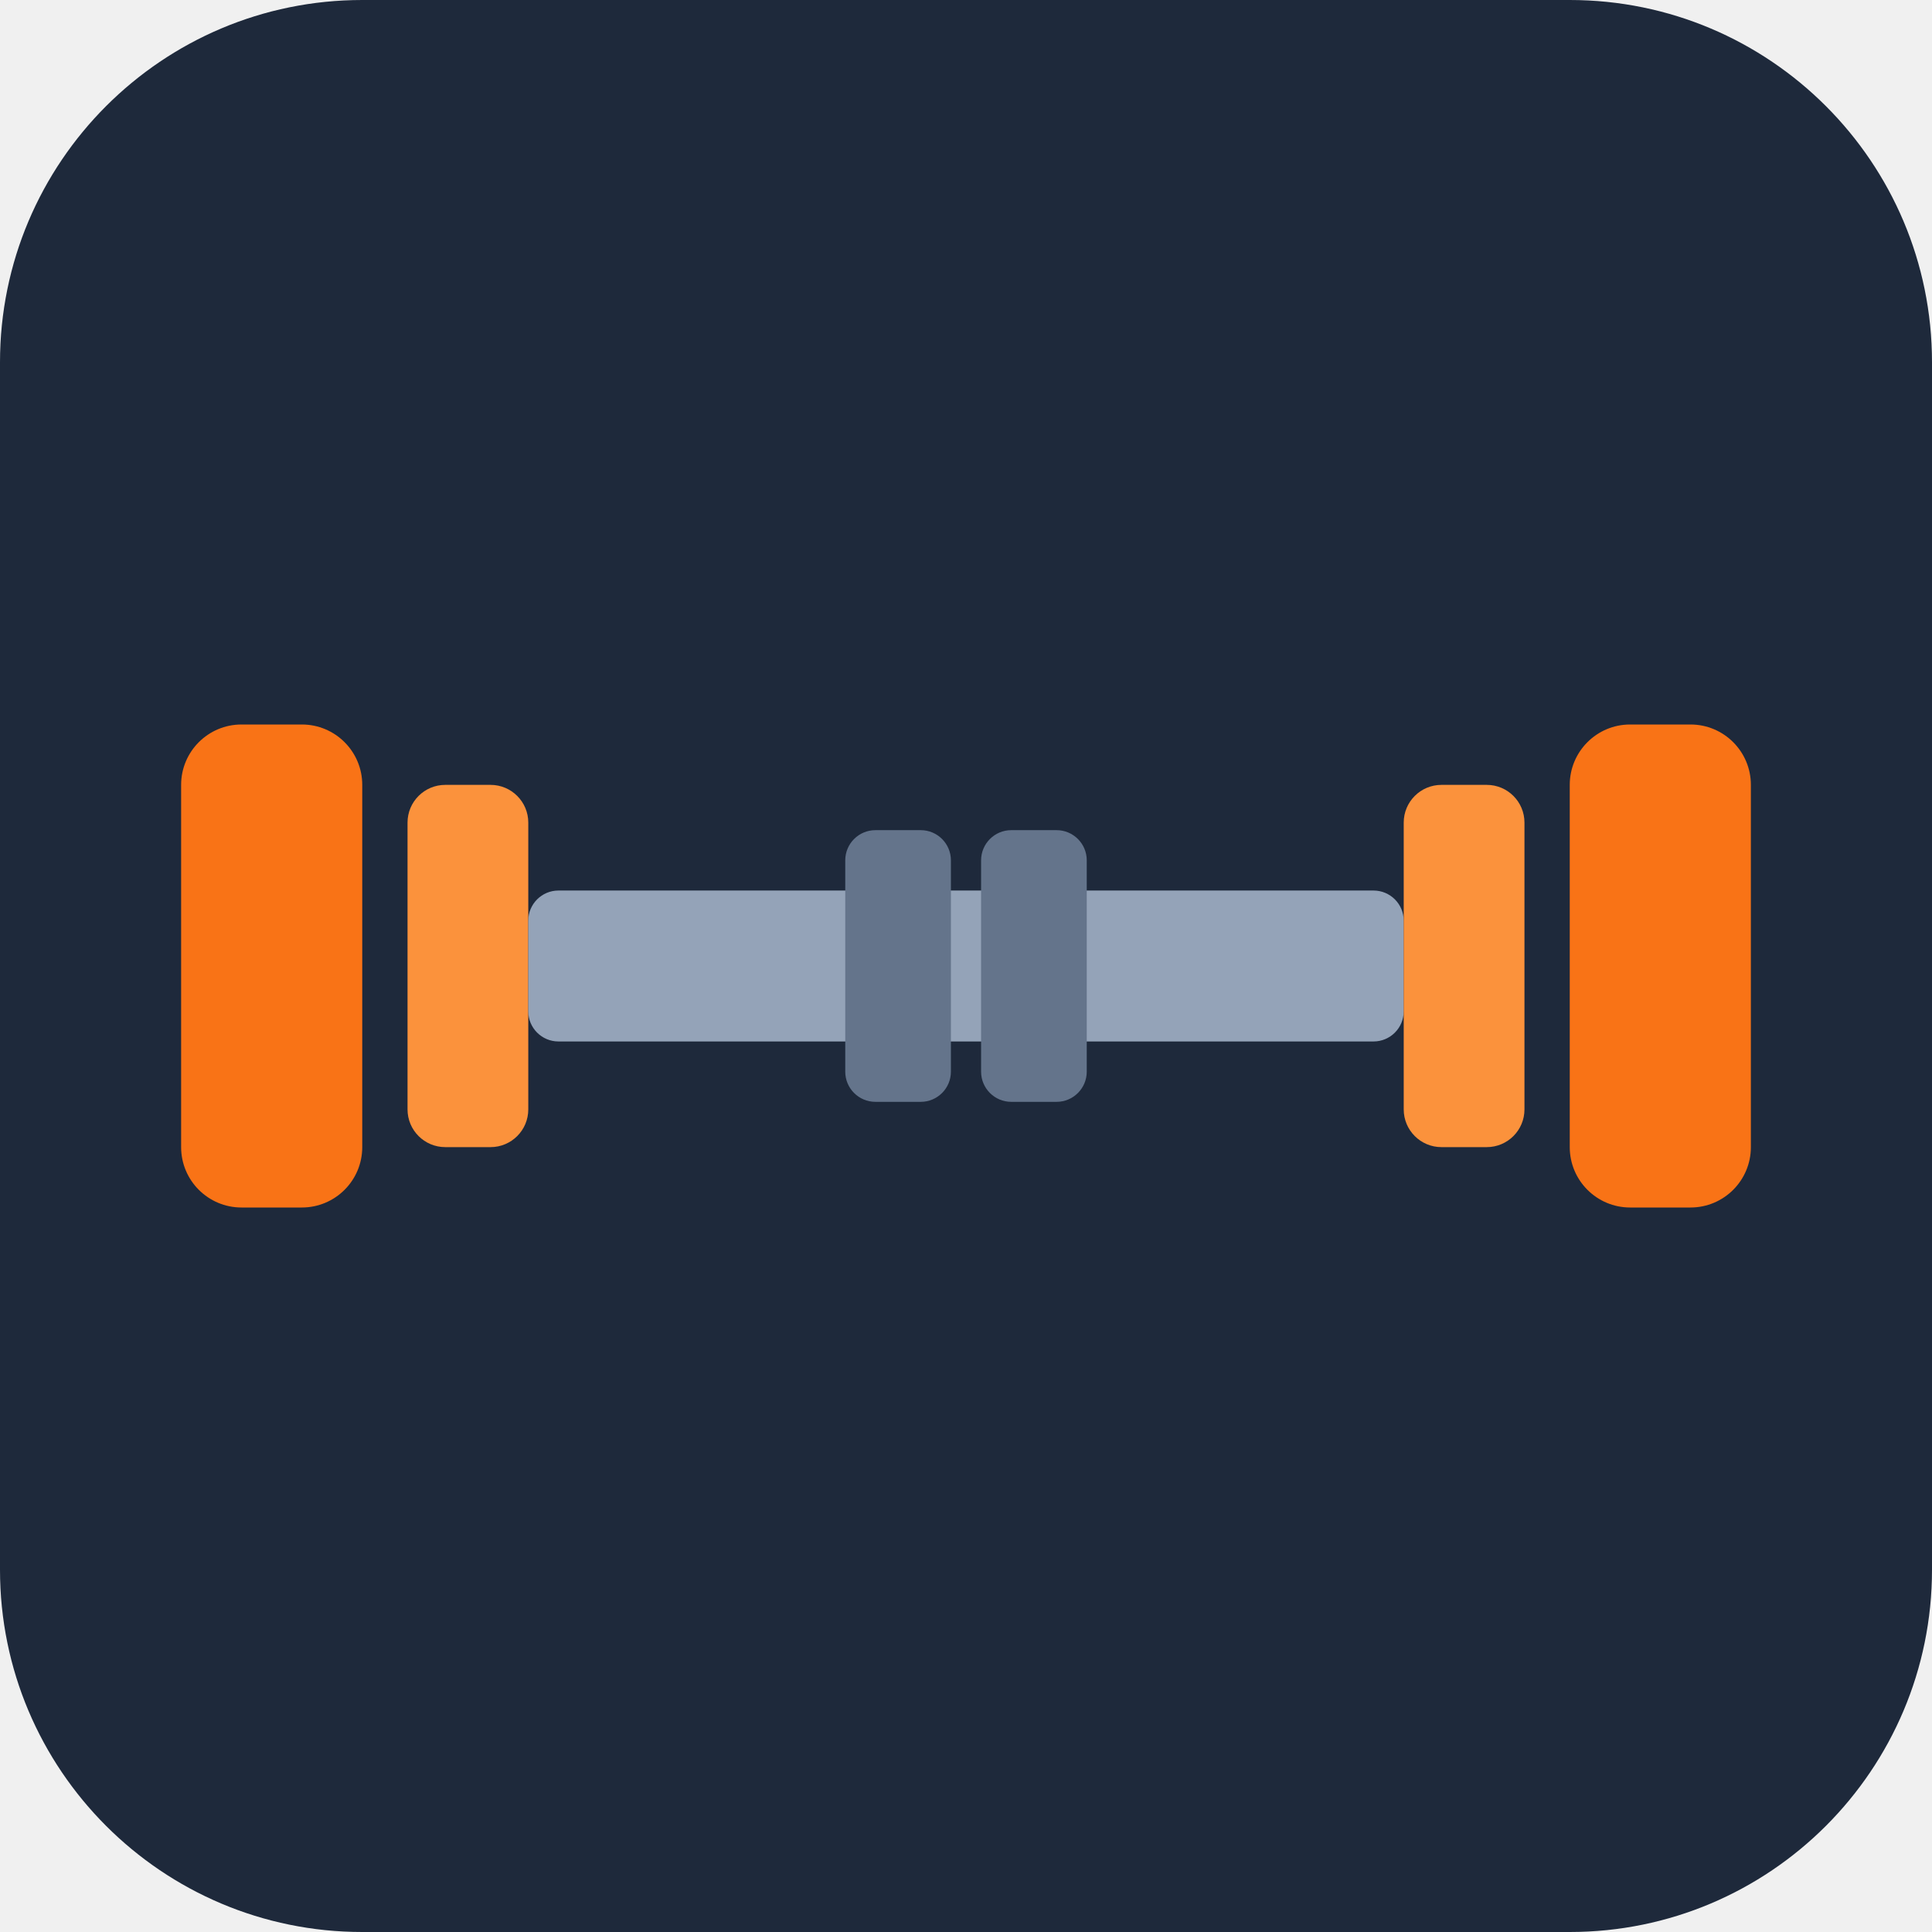
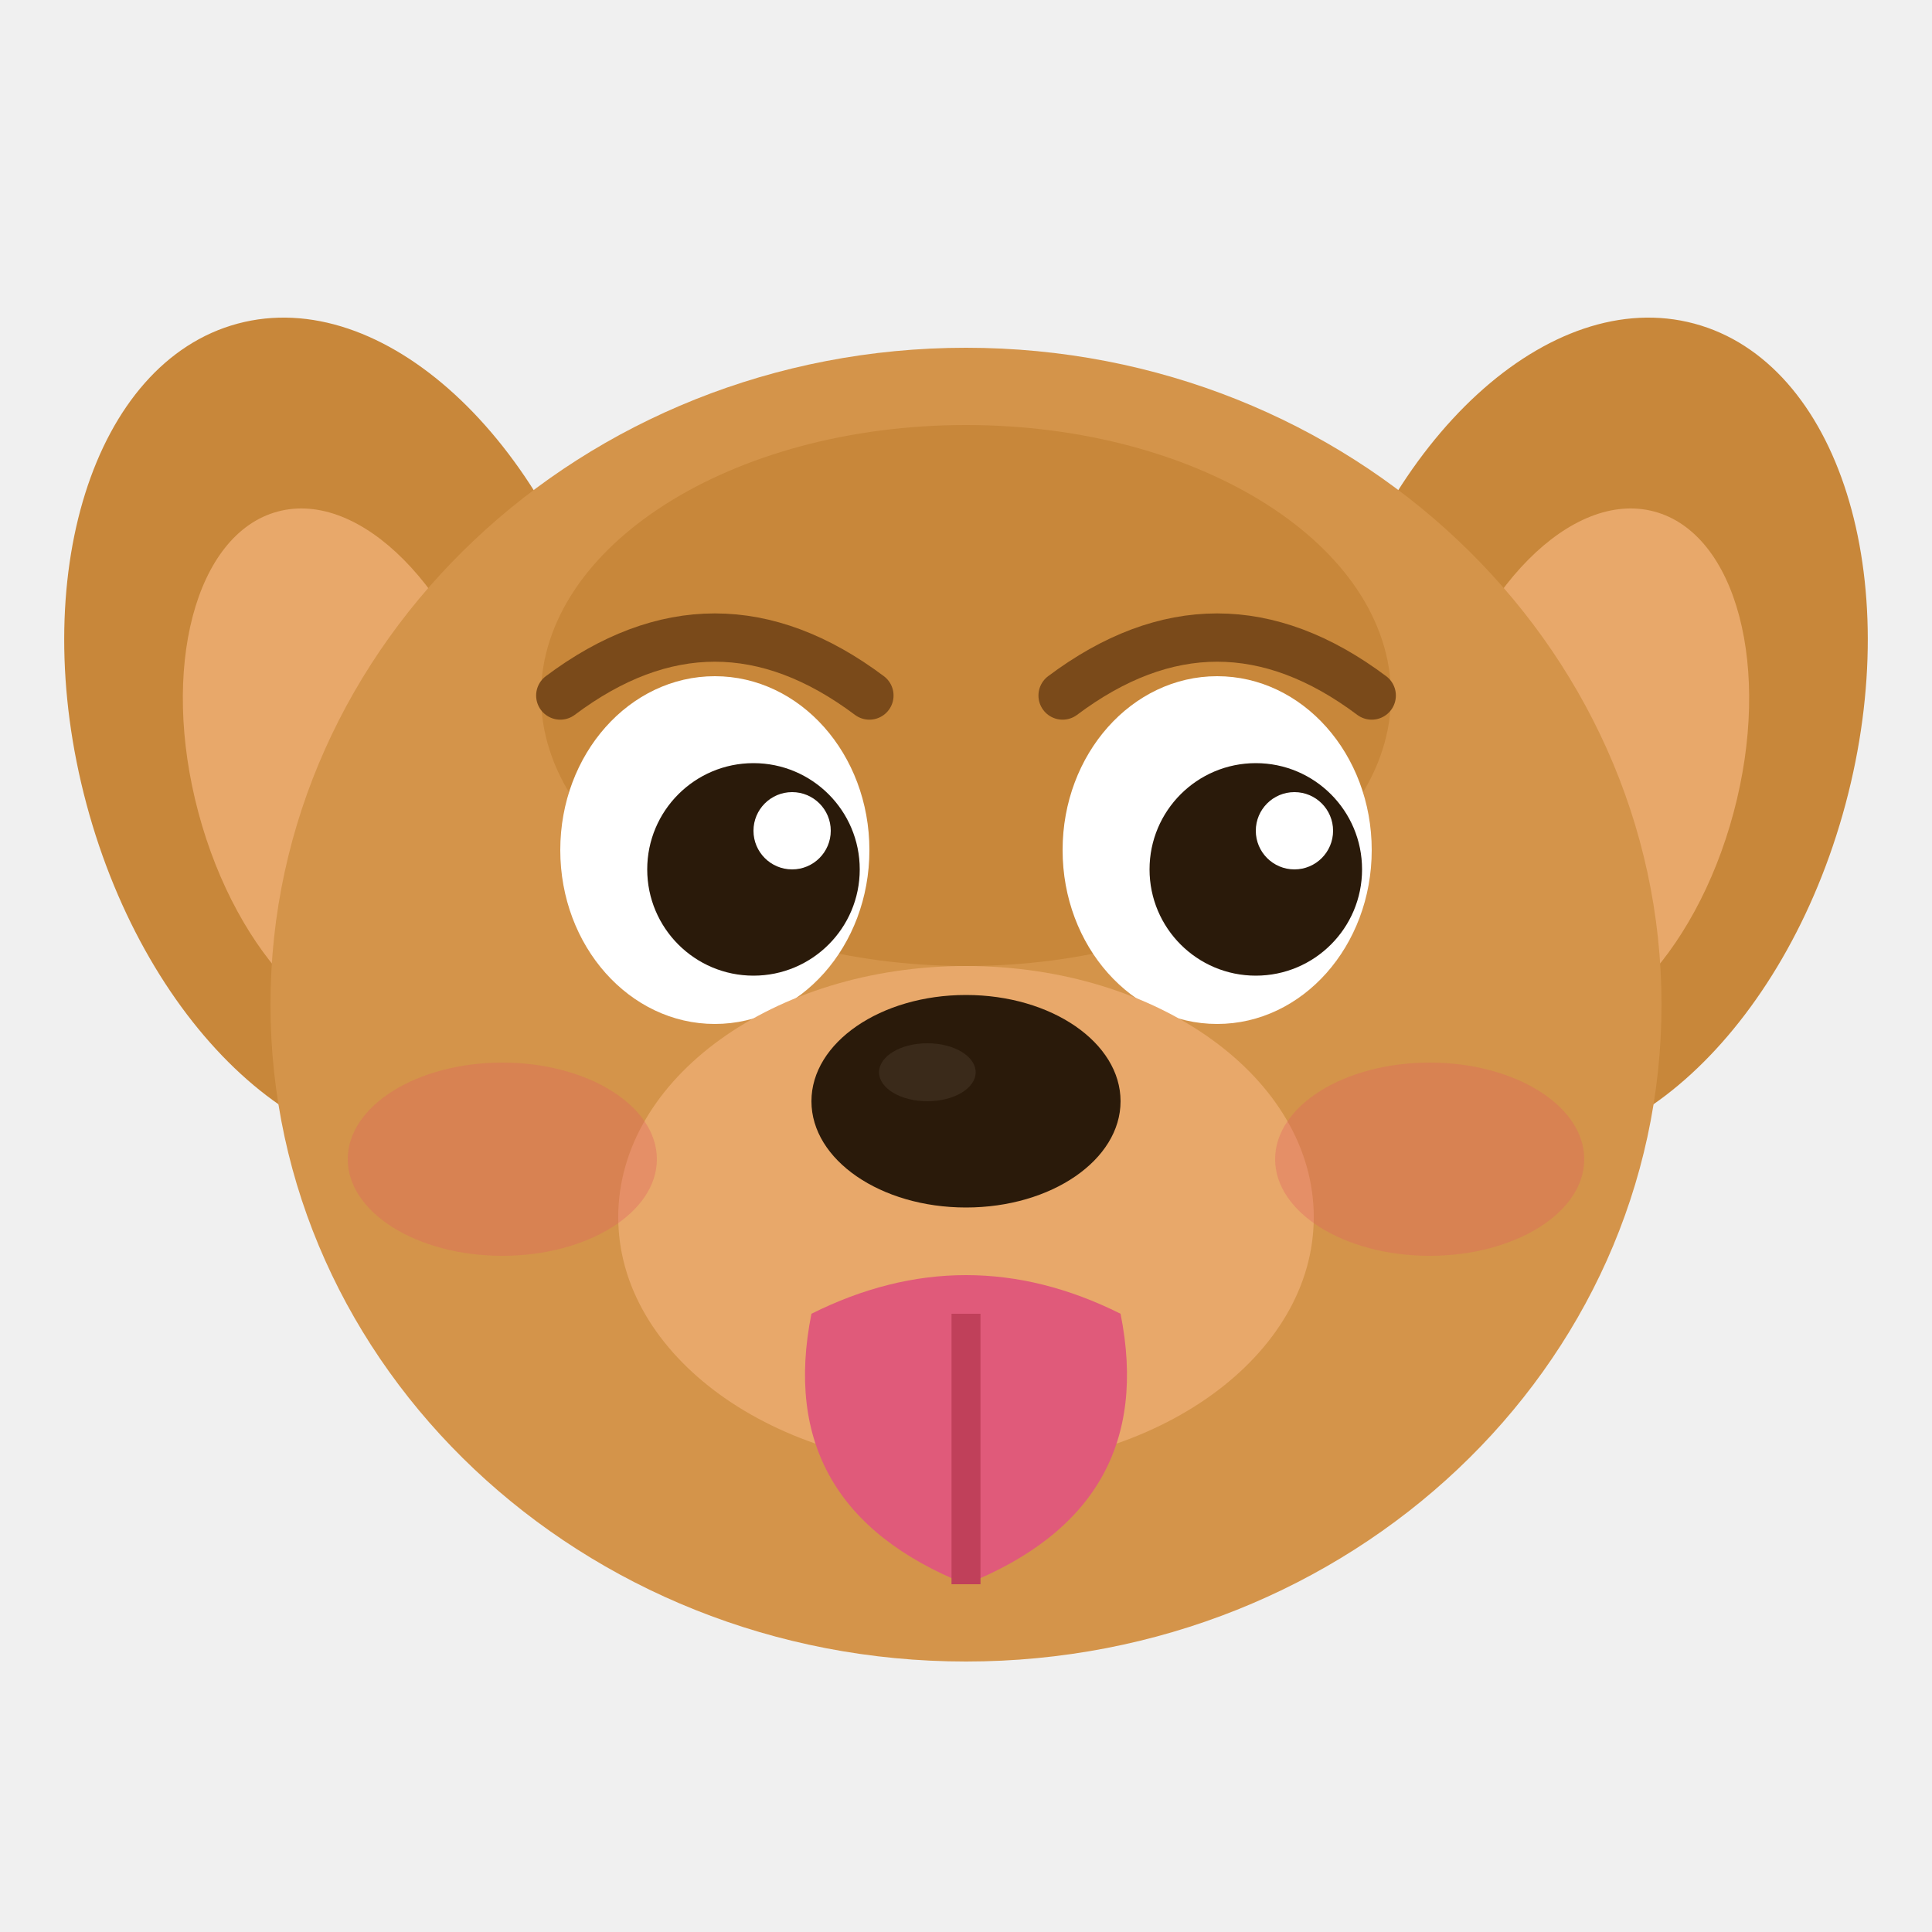
- <svg xmlns="http://www.w3.org/2000/svg" viewBox="0 0 512 512">
-   <rect width="512" height="512" rx="96" fill="#1e293b" />
-   <rect x="48" y="192" width="48" height="128" rx="16" fill="#f97316" />
-   <rect x="108" y="208" width="32" height="96" rx="10" fill="#fb923c" />
-   <rect x="140" y="236" width="232" height="40" rx="8" fill="#94a3b8" />
-   <rect x="372" y="208" width="32" height="96" rx="10" fill="#fb923c" />
-   <rect x="416" y="192" width="48" height="128" rx="16" fill="#f97316" />
-   <rect x="224" y="220" width="28" height="72" rx="8" fill="#64748b" />
-   <rect x="260" y="220" width="28" height="72" rx="8" fill="#64748b" />
+ <svg xmlns="http://www.w3.org/2000/svg" viewBox="0 0 100 100">
+   <ellipse cx="18" cy="38" rx="14" ry="22" fill="#c8873a" transform="rotate(-15 18 38)" />
+   <ellipse cx="82" cy="38" rx="14" ry="22" fill="#c8873a" transform="rotate(15 82 38)" />
+   <ellipse cx="18" cy="40" rx="8" ry="14" fill="#e8a86a" transform="rotate(-15 18 40)" />
+   <ellipse cx="82" cy="40" rx="8" ry="14" fill="#e8a86a" transform="rotate(15 82 40)" />
+   <ellipse cx="50" cy="52" rx="36" ry="34" fill="#d4944a" />
+   <ellipse cx="50" cy="36" rx="22" ry="14" fill="#c8873a" />
+   <ellipse cx="37" cy="44" rx="8" ry="9" fill="white" />
+   <ellipse cx="63" cy="44" rx="8" ry="9" fill="white" />
+   <circle cx="39" cy="45" r="5.5" fill="#2a1a0a" />
+   <circle cx="65" cy="45" r="5.5" fill="#2a1a0a" />
+   <circle cx="41" cy="43" r="2" fill="white" />
+   <circle cx="67" cy="43" r="2" fill="white" />
+   <path d="M29 36 Q37 30 45 36" stroke="#7a4a1a" stroke-width="2.5" fill="none" stroke-linecap="round" />
+   <path d="M55 36 Q63 30 71 36" stroke="#7a4a1a" stroke-width="2.5" fill="none" stroke-linecap="round" />
+   <ellipse cx="50" cy="63" rx="18" ry="13" fill="#e8a86a" />
+   <ellipse cx="50" cy="57" rx="8" ry="5.5" fill="#2a1a0a" />
+   <ellipse cx="48" cy="55.5" rx="2.5" ry="1.5" fill="#4a3a2a" opacity="0.5" />
+   <path d="M42 68 Q50 64 58 68 Q60 78 50 82 Q40 78 42 68Z" fill="#e05a7a" />
+   <path d="M50 68 Q50 82 50 82" stroke="#c0405a" stroke-width="1.5" fill="none" />
+   <ellipse cx="26" cy="60" rx="8" ry="5" fill="#e06060" opacity="0.35" />
+   <ellipse cx="74" cy="60" rx="8" ry="5" fill="#e06060" opacity="0.35" />
</svg>
